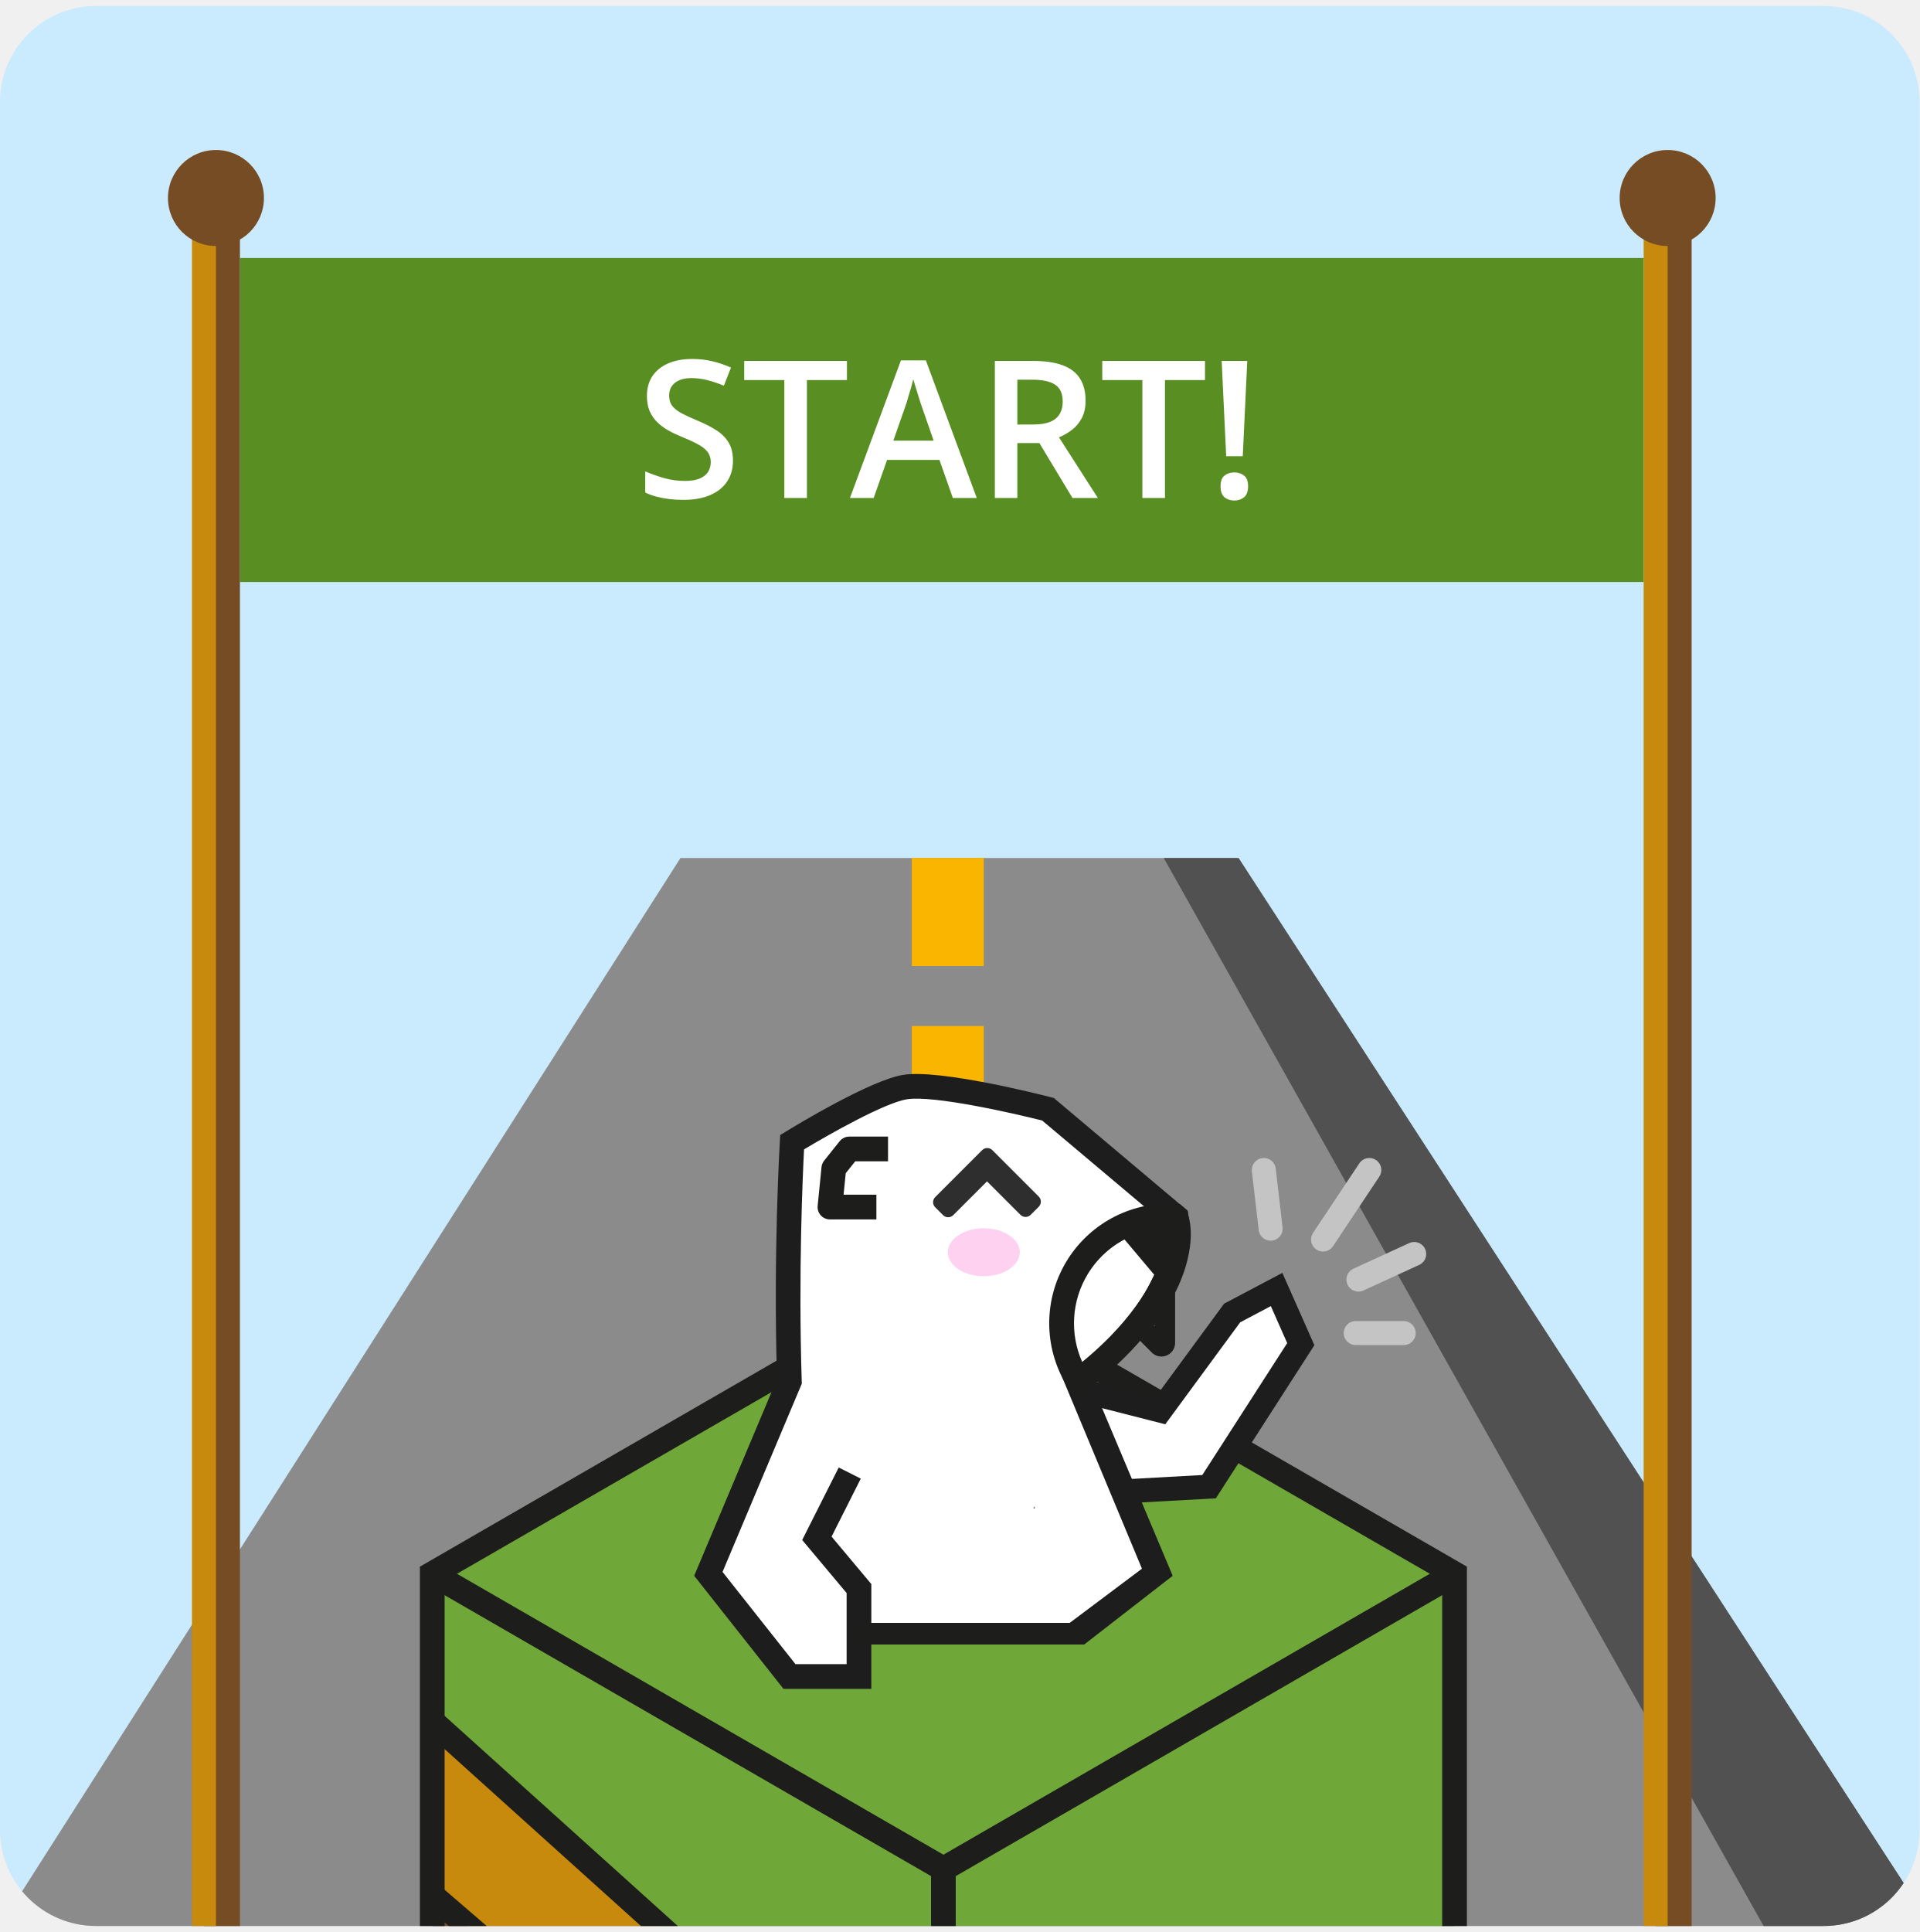
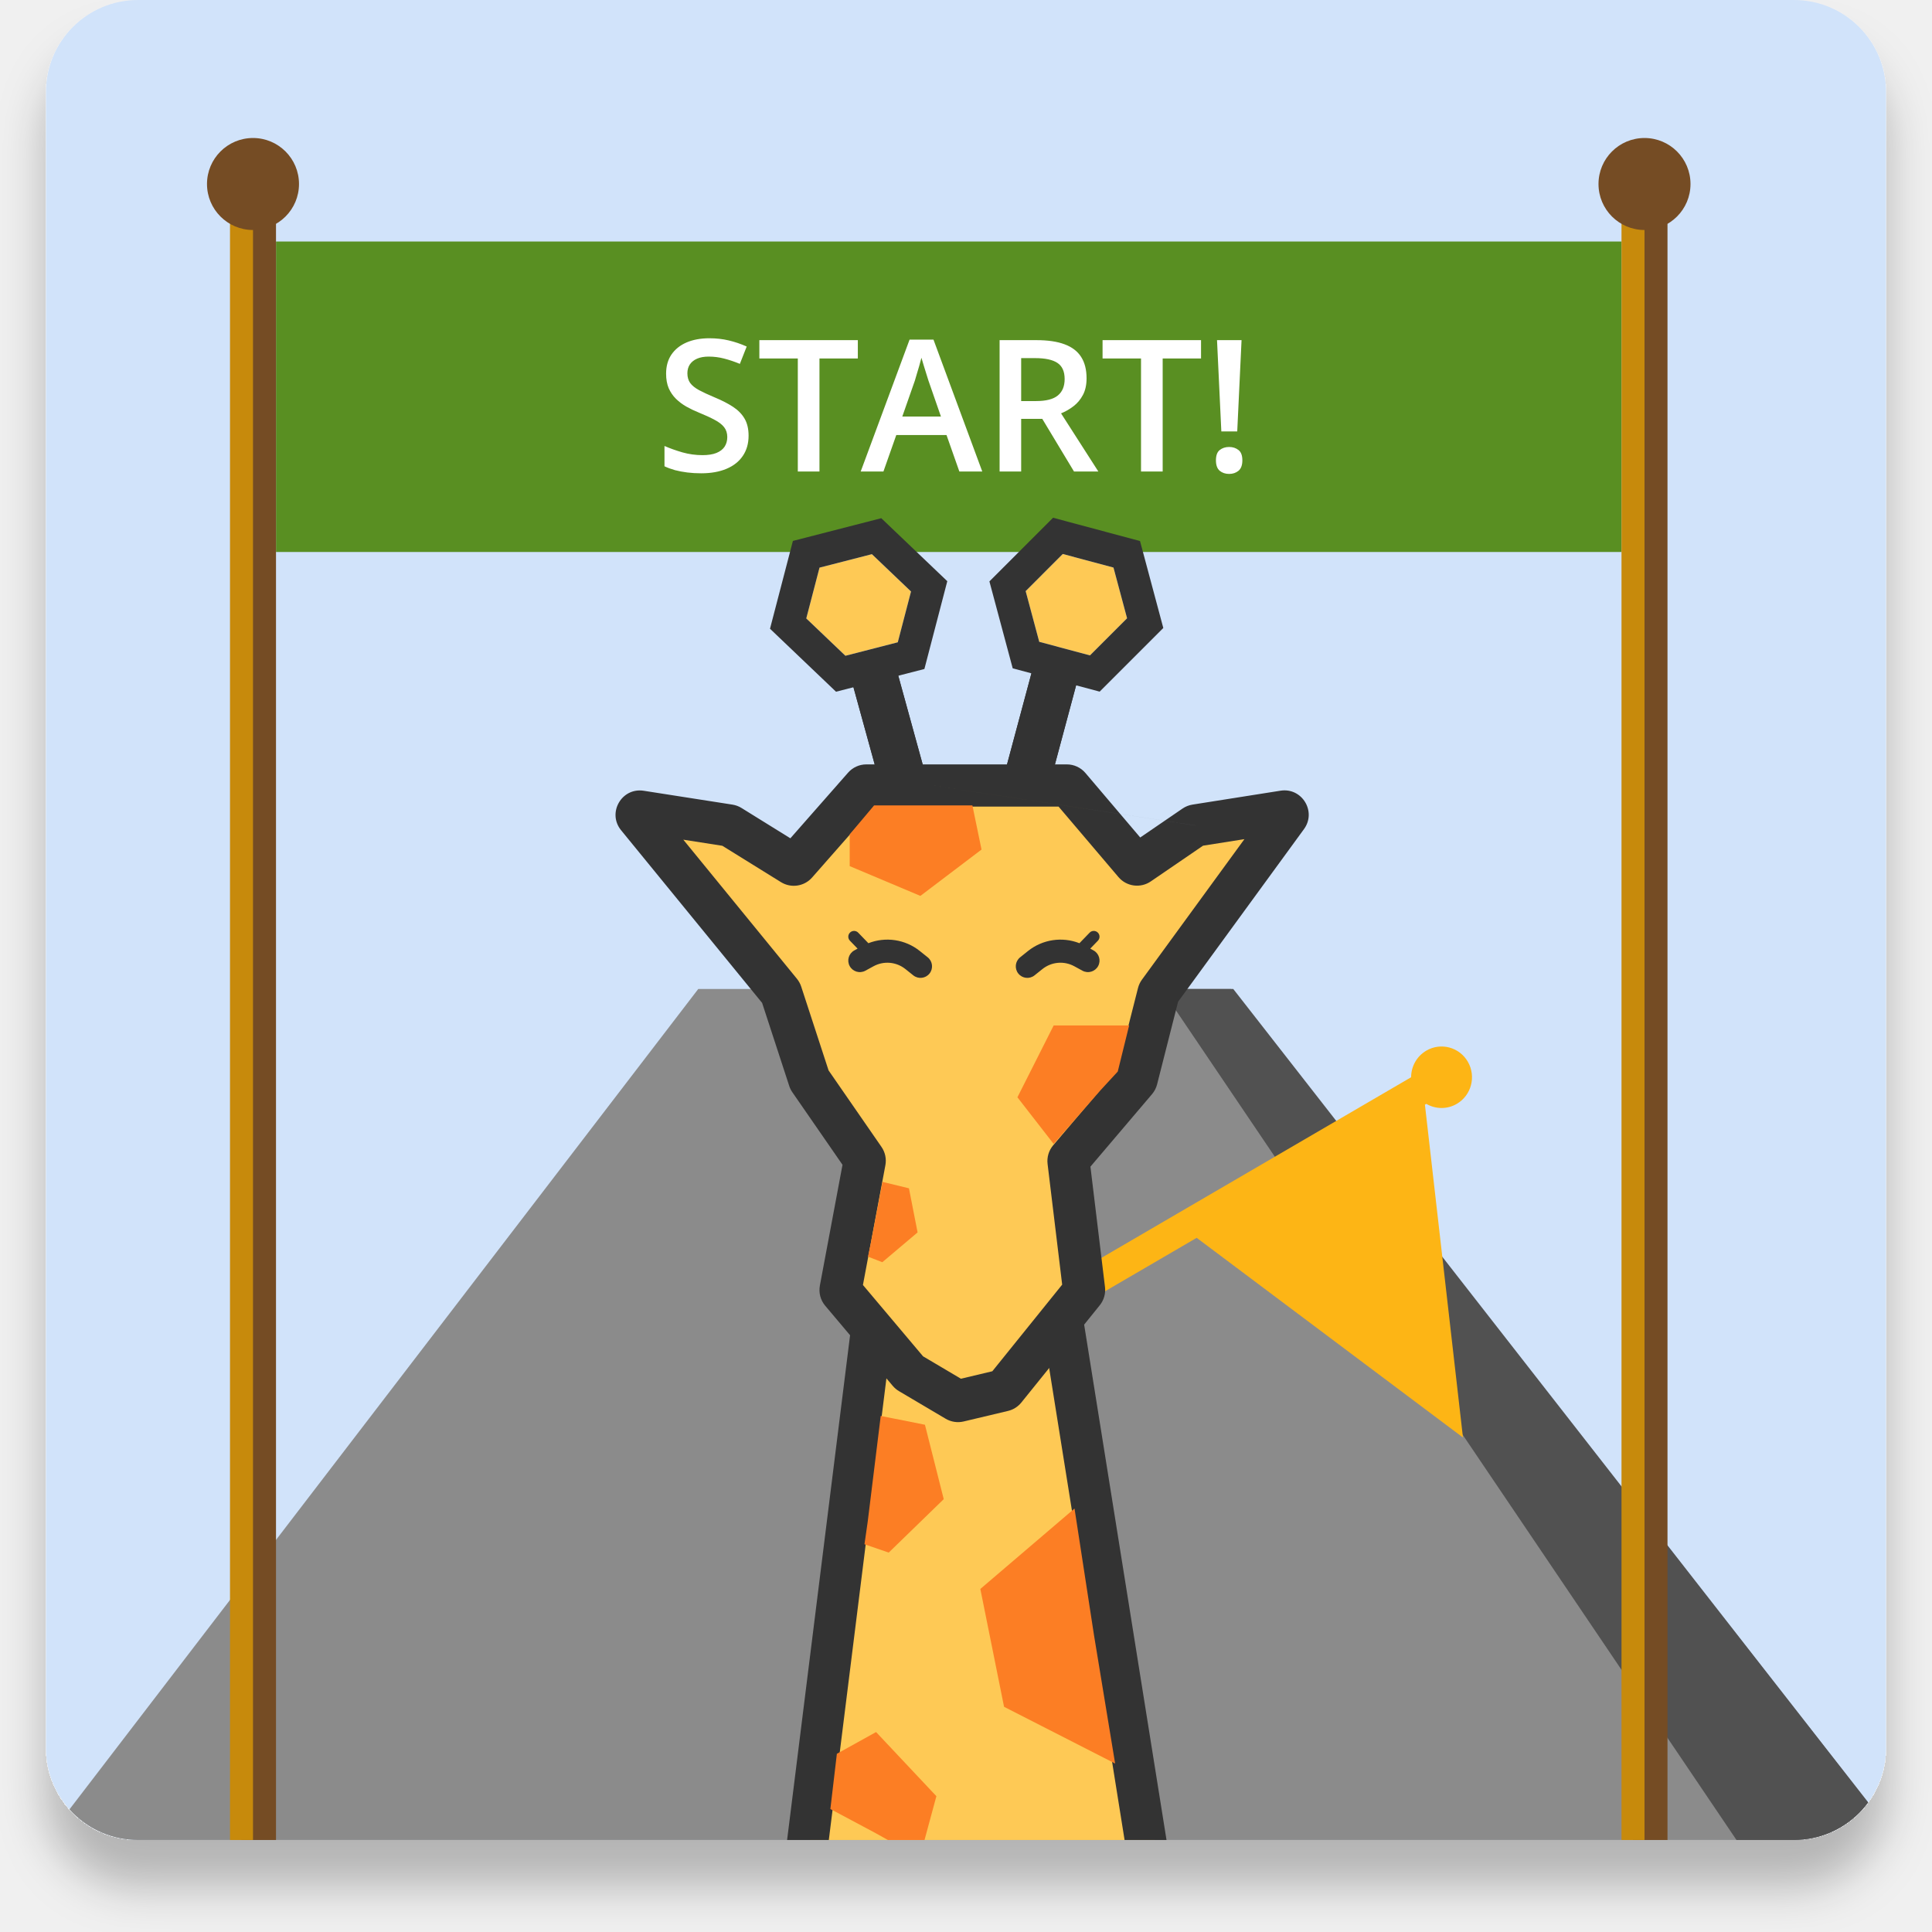
- <svg xmlns="http://www.w3.org/2000/svg" width="160" height="161" viewBox="0 0 160 161" fill="none">
-   <g clip-path="url(#clip0_1322_9037)">
-     <rect y="0.5" width="160" height="164" rx="8" fill="#CAEBFD" />
-     <rect x="20" y="21.5" width="117" height="27" fill="#598F22" />
-     <path d="M61.094 38.391C61.094 39.068 60.927 39.651 60.594 40.141C60.266 40.63 59.792 41.005 59.172 41.266C58.557 41.526 57.823 41.656 56.969 41.656C56.552 41.656 56.154 41.633 55.773 41.586C55.393 41.539 55.034 41.471 54.695 41.383C54.362 41.289 54.057 41.177 53.781 41.047V39.281C54.245 39.484 54.763 39.669 55.336 39.836C55.909 39.997 56.492 40.078 57.086 40.078C57.57 40.078 57.971 40.016 58.289 39.891C58.612 39.76 58.852 39.578 59.008 39.344C59.164 39.104 59.242 38.825 59.242 38.508C59.242 38.169 59.151 37.883 58.969 37.648C58.786 37.414 58.51 37.2 58.141 37.008C57.776 36.81 57.318 36.599 56.766 36.375C56.391 36.224 56.031 36.052 55.688 35.859C55.349 35.667 55.047 35.44 54.781 35.18C54.516 34.919 54.305 34.612 54.148 34.258C53.997 33.898 53.922 33.477 53.922 32.992C53.922 32.346 54.075 31.794 54.383 31.336C54.695 30.878 55.133 30.526 55.695 30.281C56.263 30.037 56.925 29.914 57.68 29.914C58.279 29.914 58.841 29.977 59.367 30.102C59.898 30.227 60.419 30.404 60.93 30.633L60.336 32.141C59.867 31.948 59.411 31.794 58.969 31.68C58.531 31.565 58.083 31.508 57.625 31.508C57.229 31.508 56.893 31.568 56.617 31.688C56.341 31.807 56.13 31.977 55.984 32.195C55.844 32.409 55.773 32.664 55.773 32.961C55.773 33.294 55.854 33.575 56.016 33.805C56.182 34.029 56.438 34.234 56.781 34.422C57.13 34.609 57.578 34.818 58.125 35.047C58.755 35.307 59.289 35.581 59.727 35.867C60.169 36.154 60.508 36.497 60.742 36.898C60.977 37.294 61.094 37.792 61.094 38.391ZM67.258 41.5H65.375V31.672H62.031V30.078H70.594V31.672H67.258V41.5ZM79.422 41.5L78.305 38.328H73.938L72.82 41.5H70.844L75.094 30.031H77.172L81.414 41.5H79.422ZM77.82 36.719L76.734 33.594C76.693 33.458 76.633 33.268 76.555 33.023C76.477 32.773 76.398 32.521 76.32 32.266C76.242 32.005 76.177 31.787 76.125 31.609C76.073 31.823 76.008 32.062 75.93 32.328C75.857 32.589 75.784 32.833 75.711 33.062C75.643 33.292 75.591 33.469 75.555 33.594L74.461 36.719H77.82ZM86.133 30.078C87.117 30.078 87.93 30.198 88.57 30.438C89.216 30.677 89.695 31.042 90.008 31.531C90.326 32.021 90.484 32.643 90.484 33.398C90.484 33.961 90.38 34.44 90.172 34.836C89.963 35.232 89.69 35.56 89.352 35.82C89.013 36.081 88.651 36.289 88.266 36.445L91.508 41.5H89.391L86.633 36.922H84.797V41.5H82.922V30.078H86.133ZM86.008 31.641H84.797V35.375H86.094C86.963 35.375 87.594 35.214 87.984 34.891C88.38 34.568 88.578 34.091 88.578 33.461C88.578 32.8 88.367 32.331 87.945 32.055C87.529 31.779 86.883 31.641 86.008 31.641ZM97.102 41.5H95.219V31.672H91.875V30.078H100.438V31.672H97.102V41.5ZM103.586 38.016H102.203L101.828 30.078H103.961L103.586 38.016ZM101.734 40.531C101.734 40.104 101.844 39.805 102.062 39.633C102.286 39.456 102.56 39.367 102.883 39.367C103.201 39.367 103.471 39.456 103.695 39.633C103.919 39.805 104.031 40.104 104.031 40.531C104.031 40.948 103.919 41.25 103.695 41.438C103.471 41.62 103.201 41.711 102.883 41.711C102.56 41.711 102.286 41.62 102.062 41.438C101.844 41.25 101.734 40.948 101.734 40.531Z" fill="white" />
-     <path d="M0 160.5L56.717 71.5H103.062L161 160.5H0Z" fill="#8B8B8B" />
-     <path d="M147 160.5L97 71.5H103.242L161 160.5H147Z" fill="#515151" />
-     <rect x="76" y="71.5" width="6" height="9" fill="#F9B500" />
-     <rect x="76" y="85.5" width="6" height="8" fill="#F9B500" />
-     <path d="M121.239 131.149V176.271L78.633 181.774V155.745L121.239 131.149Z" fill="#70A739" />
-     <path d="M121.238 131.149L78.633 155.746L36.03 131.149L78.633 106.551L121.238 131.149Z" fill="#70A739" />
-     <path d="M78.633 194.575V204.937L36.03 180.34V157.952L78.574 194.587L78.633 194.575Z" fill="#754C24" />
-     <path d="M78.633 181.775V194.575L78.572 194.588L36.03 157.954V143.444L78.574 181.78L78.633 181.775Z" fill="#C78A0C" />
-     <path d="M78.633 155.746V181.775L78.573 181.782L36.029 143.445V131.149L78.633 155.746Z" fill="#70A739" />
-     <path d="M79.662 204.937H77.602V156.34L35.515 132.04L36.545 130.257L79.662 155.151V204.937Z" fill="#1D1D1B" />
-     <path d="M120.722 130.255L78.119 154.856L79.149 156.64L121.752 132.039L120.722 130.255Z" fill="#1D1D1B" />
-     <path d="M78.632 206.126L35 180.935V130.553L35.515 130.257L78.632 105.362L122.268 130.553V180.934L78.632 206.126ZM37.06 179.745L78.632 203.748L120.208 179.745V131.743L78.632 107.74L37.06 131.743V179.745Z" fill="#1D1D1B" />
-     <path d="M78.3 195.711L35.358 158.734L36.703 157.173L78.842 193.459L110.298 185.511L110.803 187.508L78.811 195.591L78.3 195.711Z" fill="#1D1D1B" />
-     <path d="M78.229 182.858L77.885 182.547L35.341 144.211L36.719 142.68L78.912 180.701L121.105 175.25L121.37 177.297L78.691 182.809L78.229 182.858Z" fill="#1D1D1B" />
-     <path d="M87.564 120.426H68.403V136.052H87.564V120.426Z" fill="white" />
-     <path d="M96.721 117.554L89.251 115.649L87.391 124.625L100.777 123.89L108.422 112.012L106.406 107.458L102.7 109.416L96.721 117.554Z" fill="white" stroke="#1D1D1D" stroke-width="2" />
-     <path d="M70.827 122.754L68.087 128.191L71.595 132.379V139.709H65.803L59.047 131.153L65.803 115.112C65.465 104.459 66.029 95.181 66.029 95.181C66.029 95.181 72.872 90.974 75.469 90.583C78.444 90.136 87.357 92.436 87.357 92.436L97.94 101.347L98.022 101.418C98.074 101.791 98.1 102.167 98.1 102.544C98.07 104.132 97.674 105.692 96.942 107.102C94.828 111.408 90.489 114.621 89.875 115.06C89.828 115.095 89.802 115.112 89.802 115.112L96.559 131.154L89.802 136.7H84.007V132.379L87.516 128.191L84.776 122.755" fill="white" />
-     <path d="M88.51 114.711L95.183 130.724L89.164 135.238L90.368 137.044L97.745 131.315L91.064 115.458C92.565 114.299 95.994 111.368 97.865 107.559C98.667 106.007 99.1 104.292 99.129 102.545C99.129 102.123 99.099 101.7 99.042 101.282L98.989 100.896L87.841 91.502L87.614 91.442C86.68 91.2 78.407 89.102 75.315 89.567C72.591 89.977 66.208 93.864 65.489 94.306L65.033 94.586L65.001 95.121C64.995 95.213 64.444 104.437 64.766 114.921L57.861 131.315L65.304 140.74H72.626V132.005L69.312 128.05L71.747 123.218L69.908 122.291L66.863 128.333L70.567 132.754V138.68H66.303L60.224 130.993L66.831 115.305L66.824 115.08C66.538 106.042 66.908 97.904 67.019 95.781C69.165 94.492 73.799 91.876 75.613 91.604C77.818 91.271 84.273 92.721 86.867 93.378L97.038 101.941C97.056 102.144 97.064 102.346 97.064 102.546C97.034 103.976 96.674 105.381 96.013 106.649C93.991 110.768 89.748 113.883 89.245 114.244L88.51 114.711Z" fill="#1D1D1D" />
-     <path d="M90.368 135.238H71.712V137.044H90.368V135.238Z" fill="#1D1D1B" />
-     <path d="M98.099 102.545C98.069 104.133 97.672 105.693 96.941 107.103L93.193 102.654L98.02 101.419C98.072 101.793 98.098 102.169 98.099 102.545Z" fill="#1D1D1B" />
-     <path d="M73.048 101.618H69.175C69.031 101.618 68.889 101.587 68.758 101.529C68.626 101.471 68.509 101.385 68.412 101.279C68.316 101.172 68.243 101.046 68.198 100.91C68.153 100.773 68.138 100.629 68.152 100.486L68.474 97.258C68.494 97.06 68.571 96.872 68.695 96.717L69.986 95.103C70.082 94.982 70.205 94.885 70.344 94.818C70.483 94.751 70.636 94.716 70.79 94.716H74.018V96.776H71.285L70.493 97.766L70.313 99.558H73.048V101.618Z" fill="#1D1D1B" />
-     <path d="M97.089 107.692V111.905C97.089 111.961 97.073 112.016 97.042 112.062C97.011 112.109 96.967 112.145 96.915 112.166C96.863 112.188 96.806 112.193 96.751 112.182C96.697 112.171 96.647 112.144 96.607 112.104L95.076 110.572L97.089 107.692Z" fill="white" />
-     <path d="M96.806 113.044C96.656 113.044 96.508 113.015 96.37 112.957C96.232 112.9 96.106 112.816 96.001 112.71L93.961 110.669L97.947 104.965V111.904C97.946 112.207 97.825 112.497 97.611 112.71C97.396 112.924 97.106 113.044 96.803 113.044H96.806ZM96.192 110.473L96.23 110.511V110.419L96.192 110.473Z" fill="#1D1D1B" />
-     <path d="M97.221 109.036L95.72 107.251L96.021 106.649C96.682 105.38 97.042 103.977 97.072 102.547C97.072 102.217 97.049 101.887 97.004 101.56L99.01 101.12C99.913 104.081 98.028 107.57 97.947 107.718L97.221 109.036Z" fill="#1D1D1B" />
-     <path d="M89.591 116.532L89.006 115.615C88.049 114.108 87.515 112.371 87.458 110.586C87.402 108.801 87.826 107.034 88.686 105.469C89.547 103.904 90.811 102.599 92.348 101.69C93.885 100.781 95.638 100.302 97.424 100.302C97.615 100.302 97.805 100.307 97.995 100.317L98.346 100.336L98.989 100.89L99.042 101.276C99.1 101.695 99.129 102.117 99.13 102.54C99.1 104.286 98.668 106.002 97.866 107.553C95.669 112.027 91.323 115.286 90.474 115.893L89.591 116.532ZM97.067 102.372C95.779 102.432 94.526 102.805 93.415 103.459C92.305 104.113 91.371 105.029 90.694 106.126C90.018 107.224 89.62 108.469 89.535 109.756C89.45 111.042 89.68 112.329 90.206 113.506C91.685 112.306 94.488 109.763 96.019 106.645C96.68 105.376 97.04 103.972 97.07 102.542C97.069 102.488 97.069 102.431 97.067 102.372Z" fill="#1D1D1B" />
-     <path d="M85.906 101.236C85.794 101.349 85.641 101.412 85.481 101.412C85.322 101.412 85.169 101.349 85.056 101.236L82.268 98.448L79.454 101.262C79.342 101.375 79.189 101.438 79.029 101.438C78.87 101.438 78.717 101.375 78.604 101.262L77.95 100.608C77.837 100.495 77.773 100.342 77.773 100.183C77.773 100.023 77.837 99.87 77.95 99.758L81.862 95.845C81.975 95.732 82.128 95.669 82.288 95.669C82.447 95.669 82.6 95.732 82.713 95.845L83.367 96.499C83.381 96.513 83.394 96.526 83.407 96.539L86.58 99.712C86.693 99.825 86.756 99.978 86.756 100.137C86.756 100.297 86.693 100.45 86.58 100.563L85.906 101.236Z" fill="#2E2E2E" />
-     <path opacity="0.6" d="M82 106.354C83.657 106.354 85 105.458 85 104.354C85 103.249 83.657 102.354 82 102.354C80.343 102.354 79 103.249 79 104.354C79 105.458 80.343 106.354 82 106.354Z" fill="#FFB2E8" />
-     <path d="M105.909 102.391L105.34 97.5" stroke="#C4C4C4" stroke-width="2" stroke-linecap="round" />
-     <path d="M110.277 103.295L114.133 97.5" stroke="#C4C4C4" stroke-width="2" stroke-linecap="round" />
-     <path d="M113.225 106.633L117.875 104.5" stroke="#C4C4C4" stroke-width="2" stroke-linecap="round" />
-     <path d="M113 111.088L117 111.091" stroke="#C4C4C4" stroke-width="2" stroke-linecap="round" />
-     <rect x="17" y="18.5" width="3" height="142" fill="#754C24" />
-     <rect x="16" y="18.5" width="2" height="142" fill="#C78A0C" />
-     <rect x="138" y="18.5" width="3" height="142" fill="#754C24" />
-     <rect x="137" y="18.5" width="2" height="142" fill="#C78A0C" />
-     <circle cx="18" cy="16.5" r="4" fill="#754C24" />
-     <circle cx="139" cy="16.5" r="4" fill="#754C24" />
+ <svg xmlns="http://www.w3.org/2000/svg" width="168" height="168" viewBox="0 0 168 168" fill="none">
+   <g filter="url(#filter0_d_8126_1681)">
+     <g clip-path="url(#clip0_8126_1681)">
+       <rect x="4" width="160" height="164" rx="8" fill="#D1E3FA" />
+       <rect x="24" y="21" width="117" height="27" fill="#598F22" />
+       <path d="M65.094 37.891C65.094 38.568 64.927 39.151 64.594 39.641C64.266 40.13 63.792 40.505 63.172 40.766C62.557 41.026 61.823 41.156 60.969 41.156C60.552 41.156 60.154 41.133 59.773 41.086C59.393 41.039 59.034 40.971 58.695 40.883C58.362 40.789 58.057 40.677 57.781 40.547V38.781C58.245 38.984 58.763 39.169 59.336 39.336C59.909 39.497 60.492 39.578 61.086 39.578C61.57 39.578 61.971 39.516 62.289 39.391C62.612 39.26 62.852 39.078 63.008 38.844C63.164 38.604 63.242 38.325 63.242 38.008C63.242 37.669 63.151 37.383 62.969 37.148C62.786 36.914 62.51 36.7 62.141 36.508C61.776 36.31 61.318 36.099 60.766 35.875C60.391 35.724 60.031 35.552 59.688 35.359C59.349 35.167 59.047 34.94 58.781 34.68C58.516 34.419 58.305 34.112 58.148 33.758C57.997 33.398 57.922 32.977 57.922 32.492C57.922 31.846 58.075 31.294 58.383 30.836C58.695 30.378 59.133 30.026 59.695 29.781C60.263 29.537 60.925 29.414 61.68 29.414C62.279 29.414 62.841 29.477 63.367 29.602C63.898 29.727 64.419 29.904 64.93 30.133L64.336 31.641C63.867 31.448 63.411 31.294 62.969 31.18C62.531 31.065 62.083 31.008 61.625 31.008C61.229 31.008 60.893 31.068 60.617 31.188C60.341 31.307 60.13 31.477 59.984 31.695C59.844 31.909 59.773 32.164 59.773 32.461C59.773 32.794 59.854 33.075 60.016 33.305C60.182 33.529 60.438 33.734 60.781 33.922C61.13 34.109 61.578 34.318 62.125 34.547C62.755 34.807 63.289 35.081 63.727 35.367C64.169 35.654 64.508 35.997 64.742 36.398C64.977 36.794 65.094 37.292 65.094 37.891ZM71.258 41H69.375V31.172H66.031V29.578H74.594V31.172H71.258V41ZM83.422 41L82.305 37.828H77.938L76.82 41H74.844L79.094 29.531H81.172L85.414 41H83.422ZM81.82 36.219L80.734 33.094C80.693 32.958 80.633 32.768 80.555 32.523C80.477 32.273 80.398 32.021 80.32 31.766C80.242 31.505 80.177 31.287 80.125 31.109C80.073 31.323 80.008 31.562 79.93 31.828C79.857 32.089 79.784 32.333 79.711 32.562C79.643 32.792 79.591 32.969 79.555 33.094L78.461 36.219H81.82ZM90.133 29.578C91.117 29.578 91.93 29.698 92.57 29.938C93.216 30.177 93.695 30.542 94.008 31.031C94.326 31.521 94.484 32.143 94.484 32.898C94.484 33.461 94.38 33.94 94.172 34.336C93.963 34.732 93.69 35.06 93.352 35.32C93.013 35.581 92.651 35.789 92.266 35.945L95.508 41H93.391L90.633 36.422H88.797V41H86.922V29.578H90.133ZM90.008 31.141H88.797V34.875H90.094C90.963 34.875 91.594 34.714 91.984 34.391C92.38 34.068 92.578 33.591 92.578 32.961C92.578 32.3 92.367 31.831 91.945 31.555C91.529 31.279 90.883 31.141 90.008 31.141ZM101.102 41H99.219V31.172H95.875V29.578H104.438V31.172H101.102V41ZM107.586 37.516H106.203L105.828 29.578H107.961L107.586 37.516ZM105.734 40.031C105.734 39.604 105.844 39.305 106.062 39.133C106.286 38.956 106.56 38.867 106.883 38.867C107.201 38.867 107.471 38.956 107.695 39.133C107.919 39.305 108.031 39.604 108.031 40.031C108.031 40.448 107.919 40.75 107.695 40.938C107.471 41.12 107.201 41.211 106.883 41.211C106.56 41.211 106.286 41.12 106.062 40.938C105.844 40.75 105.734 40.448 105.734 40.031Z" fill="white" />
+       <path d="M4 160L60.717 86H107.062L165 160H4Z" fill="#8B8B8B" />
+       <path d="M151 160L101 86H107.242L165 160H151Z" fill="#515151" />
+       <rect x="21" y="18" width="3" height="142" fill="#754C24" />
+       <rect x="20" y="18" width="2" height="142" fill="#C78A0C" />
+       <rect x="142" y="18" width="3" height="142" fill="#754C24" />
+       <rect x="141" y="18" width="2" height="142" fill="#C78A0C" />
+       <circle cx="22" cy="16" r="4" fill="#754C24" />
+       <circle cx="143" cy="16" r="4" fill="#754C24" />
+       <path d="M124.029 95.989C124.821 96.45 125.828 96.484 126.676 95.989C127.942 95.251 128.376 93.616 127.645 92.337C126.914 91.058 125.296 90.62 124.03 91.359C123.182 91.853 122.707 92.751 122.706 93.674L80 118.581L81.323 120.896L104.059 107.637L127.214 125L123.906 96.061L124.029 95.989Z" fill="#FDB515" />
+       <path d="M86.371 172.964L70.143 163.813C70.043 163.757 69.988 163.646 70.002 163.533L77.2 107.246C77.218 107.105 77.338 107 77.48 107H91.497C91.636 107 91.754 107.1 91.776 107.236L100.996 163.538C101.014 163.649 100.965 163.759 100.871 163.82L86.664 172.955C86.575 173.012 86.463 173.015 86.371 172.964Z" fill="#FEC955" />
+       <path fill-rule="evenodd" clip-rule="evenodd" d="M75.075 106.851C75.207 105.793 76.09 105 77.135 105H90.881C91.899 105 92.767 105.753 92.93 106.777L92.93 106.777L101.973 163.36C102.106 164.191 101.743 165.024 101.05 165.481L87.117 174.661C86.468 175.089 85.64 175.113 84.968 174.725L85.843 173.149L84.968 174.725L69.053 165.529C68.32 165.105 67.91 164.271 68.017 163.418L69.8 163.65L68.017 163.418L75.075 106.851L76.86 107.083M78.476 108.672L71.715 162.848L85.939 171.066L98.261 162.948L89.587 108.672H78.476ZM85.166 171.576C85.166 171.576 85.166 171.576 85.165 171.577L85.165 171.577L85.166 171.576Z" fill="#333333" />
+       <path d="M73.814 58.311L77.694 57.243L80.836 68.663L76.957 69.731L73.814 58.311Z" fill="#333333" />
+       <path fill-rule="evenodd" clip-rule="evenodd" d="M77.497 57.591L74.162 58.508L77.154 69.383L80.489 68.466L77.497 57.591ZM73.814 58.311L76.957 69.731L80.836 68.663L77.694 57.243L73.814 58.311Z" fill="#333333" />
+       <path d="M93.932 58.264L90.045 57.223L86.935 68.829L90.822 69.871L93.932 58.264Z" fill="#333333" />
+       <path fill-rule="evenodd" clip-rule="evenodd" d="M90.245 57.569L93.586 58.464L90.622 69.525L87.281 68.63L90.245 57.569ZM93.932 58.264L90.822 69.871L86.935 68.829L90.045 57.223L93.932 58.264Z" fill="#333333" />
+       <path d="M75.817 48.188L79.22 51.435L78.068 55.852L73.513 57.024L70.11 53.777L71.262 49.359L75.817 48.188Z" fill="#FEC955" />
+       <path fill-rule="evenodd" clip-rule="evenodd" d="M76.633 45.061L82.373 50.538L80.382 58.174L72.698 60.15L66.957 54.673L68.948 47.037L76.633 45.061ZM71.262 49.359L75.817 48.188L79.22 51.434L78.068 55.852L73.513 57.024L70.11 53.777L71.262 49.359Z" fill="#333333" />
+       <path d="M92.415 48.172L96.825 49.353L98.007 53.763L94.778 56.992L90.368 55.81L89.187 51.4L92.415 48.172Z" fill="#FEC955" />
+       <path fill-rule="evenodd" clip-rule="evenodd" d="M91.571 45.021L99.132 47.047L101.157 54.608L95.623 60.142L88.062 58.116L86.036 50.556L91.571 45.021ZM90.368 55.81L94.778 56.992L98.007 53.763L96.825 49.353L92.415 48.172L89.187 51.4L90.368 55.81Z" fill="#333333" />
+       <path d="M75.123 68.401L69.238 75.094C69.147 75.198 68.994 75.22 68.877 75.148L63.512 71.82C63.48 71.8 63.444 71.786 63.407 71.781L55.692 70.576C55.436 70.536 55.266 70.833 55.43 71.034L67.876 86.272C67.898 86.299 67.915 86.33 67.926 86.363L70.376 93.864C70.384 93.889 70.396 93.914 70.412 93.937L75.141 100.774C75.183 100.836 75.2 100.913 75.186 100.987L73.098 112.124C73.082 112.207 73.105 112.293 73.16 112.358L79.032 119.326C79.052 119.35 79.077 119.371 79.104 119.387L83.164 121.788C83.227 121.825 83.302 121.837 83.374 121.82L87.231 120.903C87.291 120.888 87.346 120.854 87.385 120.805L94.203 112.349C94.251 112.289 94.273 112.213 94.264 112.137L92.916 100.994C92.907 100.916 92.93 100.837 92.981 100.777L98.78 93.953C98.808 93.92 98.828 93.881 98.838 93.839L100.736 86.366C100.745 86.331 100.761 86.298 100.782 86.269L111.907 71.014C112.056 70.811 111.884 70.529 111.635 70.569L103.98 71.779C103.938 71.786 103.899 71.802 103.864 71.825L99.032 75.13C98.913 75.212 98.751 75.19 98.657 75.08L92.986 68.405C92.932 68.341 92.853 68.305 92.77 68.305H75.335C75.254 68.305 75.177 68.34 75.123 68.401Z" fill="#FEC955" />
+       <path fill-rule="evenodd" clip-rule="evenodd" d="M76.038 70.141L70.617 76.306C69.933 77.083 68.789 77.253 67.909 76.707L62.812 73.546L59.419 73.016L69.298 85.111C69.463 85.314 69.59 85.545 69.671 85.793L72.05 93.079L76.65 99.73C76.972 100.195 77.094 100.77 76.99 101.325L75.038 111.738L80.266 117.941L83.559 119.889L86.289 119.24L92.363 111.707L91.094 101.214C91.023 100.628 91.2 100.039 91.582 99.589L97.148 93.038L98.957 85.914C99.024 85.653 99.14 85.406 99.299 85.188L108.21 72.969L104.612 73.538L100.068 76.645C99.173 77.257 97.96 77.095 97.258 76.268L92.052 70.141H76.038ZM92.442 112.358L92.441 112.356L92.442 112.358ZM73.745 67.189C74.147 66.732 74.726 66.469 75.335 66.469H92.77C93.392 66.469 93.982 66.742 94.385 67.216L99.15 72.825L102.828 70.31C103.087 70.133 103.383 70.015 103.693 69.966L103.98 71.779L103.98 71.781M103.98 71.779L103.693 69.966L111.348 68.756C113.214 68.461 114.503 70.57 113.39 72.096L102.442 87.109L100.617 94.291C100.538 94.604 100.388 94.895 100.179 95.141L94.82 101.448L96.086 111.917C96.155 112.485 95.991 113.056 95.632 113.501L88.814 121.957C88.52 122.323 88.112 122.58 87.655 122.689L83.798 123.606C83.264 123.733 82.702 123.648 82.23 123.368L78.17 120.967C77.965 120.846 77.782 120.691 77.629 120.509L71.756 113.541C71.346 113.055 71.177 112.411 71.294 111.786L73.262 101.286L68.902 94.981C68.785 94.812 68.694 94.628 68.63 94.433L66.271 87.209L54.008 72.195C52.779 70.69 54.055 68.462 55.975 68.762L63.69 69.967C63.97 70.011 64.239 70.11 64.48 70.26L68.728 72.895L73.745 67.189" fill="#333333" />
+       <path d="M93.436 131.175L95.131 142.193L96.968 153.351L87.309 148.417L85.247 138.17L93.436 131.175Z" fill="#FC7E24" />
+       <path d="M76.18 150.613L81.425 156.189L79.975 161.544L76.18 159.425L72.206 157.306L72.771 152.504L76.18 150.613Z" fill="#FC7E24" />
+       <path d="M91.623 89.172L98.185 89.172L97.196 93.179L95.702 94.798L91.623 99.473L88.471 95.416L91.623 89.172Z" fill="#FC7E24" />
+       <path d="M76.585 123.124L80.43 123.892L82.064 130.36L77.28 135.008L75.172 134.283L75.455 132.305L76.585 123.124Z" fill="#FC7E24" />
+       <path d="M76.74 102.773L79.039 103.33L79.79 107.166L76.724 109.757L75.475 109.274L75.719 108.123L76.74 102.773Z" fill="#FC7E24" />
+       <path d="M84.556 70.034L85.35 73.874L80.034 77.904L73.887 75.315L73.887 72.556L76.009 70.034L84.556 70.034Z" fill="#FC7E24" />
+       <path fill-rule="evenodd" clip-rule="evenodd" d="M74.628 81.103C74.435 80.903 74.117 80.898 73.918 81.09C73.718 81.283 73.713 81.601 73.906 81.8L74.572 82.49L74.288 82.645C73.801 82.91 73.621 83.521 73.887 84.008C74.153 84.495 74.763 84.674 75.25 84.409L75.959 84.022C76.847 83.537 77.94 83.633 78.73 84.265L79.415 84.813C79.848 85.16 80.48 85.09 80.827 84.656C81.173 84.223 81.103 83.591 80.67 83.245L79.985 82.697C78.712 81.678 77.003 81.433 75.512 82.018L74.628 81.103ZM90.646 84.265C91.436 83.633 92.528 83.537 93.417 84.022L94.126 84.409C94.613 84.674 95.223 84.495 95.489 84.008C95.754 83.521 95.575 82.91 95.088 82.645L94.804 82.49L95.47 81.8C95.663 81.601 95.657 81.283 95.458 81.09C95.258 80.898 94.94 80.903 94.748 81.103L93.864 82.018C92.373 81.433 90.664 81.678 89.391 82.697L88.706 83.245C88.273 83.591 88.203 84.223 88.549 84.656C88.896 85.09 89.528 85.16 89.961 84.813L90.646 84.265Z" fill="#333333" />
+     </g>
  </g>
  <defs>
-     <clipPath id="clip0_1322_9037">
-       <rect y="0.5" width="160" height="160" rx="8" fill="white" />
+     <filter id="filter0_d_8126_1681" x="0" y="0" width="168" height="168" filterUnits="userSpaceOnUse" color-interpolation-filters="sRGB">
+       <feFlood flood-opacity="0" result="BackgroundImageFix" />
+       <feColorMatrix in="SourceAlpha" type="matrix" values="0 0 0 0 0 0 0 0 0 0 0 0 0 0 0 0 0 0 127 0" result="hardAlpha" />
+       <feOffset dy="4" />
+       <feGaussianBlur stdDeviation="2" />
+       <feComposite in2="hardAlpha" operator="out" />
+       <feColorMatrix type="matrix" values="0 0 0 0 0 0 0 0 0 0 0 0 0 0 0 0 0 0 0.25 0" />
+       <feBlend mode="normal" in2="BackgroundImageFix" result="effect1_dropShadow_8126_1681" />
+       <feBlend mode="normal" in="SourceGraphic" in2="effect1_dropShadow_8126_1681" result="shape" />
+     </filter>
+     <clipPath id="clip0_8126_1681">
+       <rect x="4" width="160" height="160" rx="8" fill="white" />
    </clipPath>
  </defs>
</svg>
